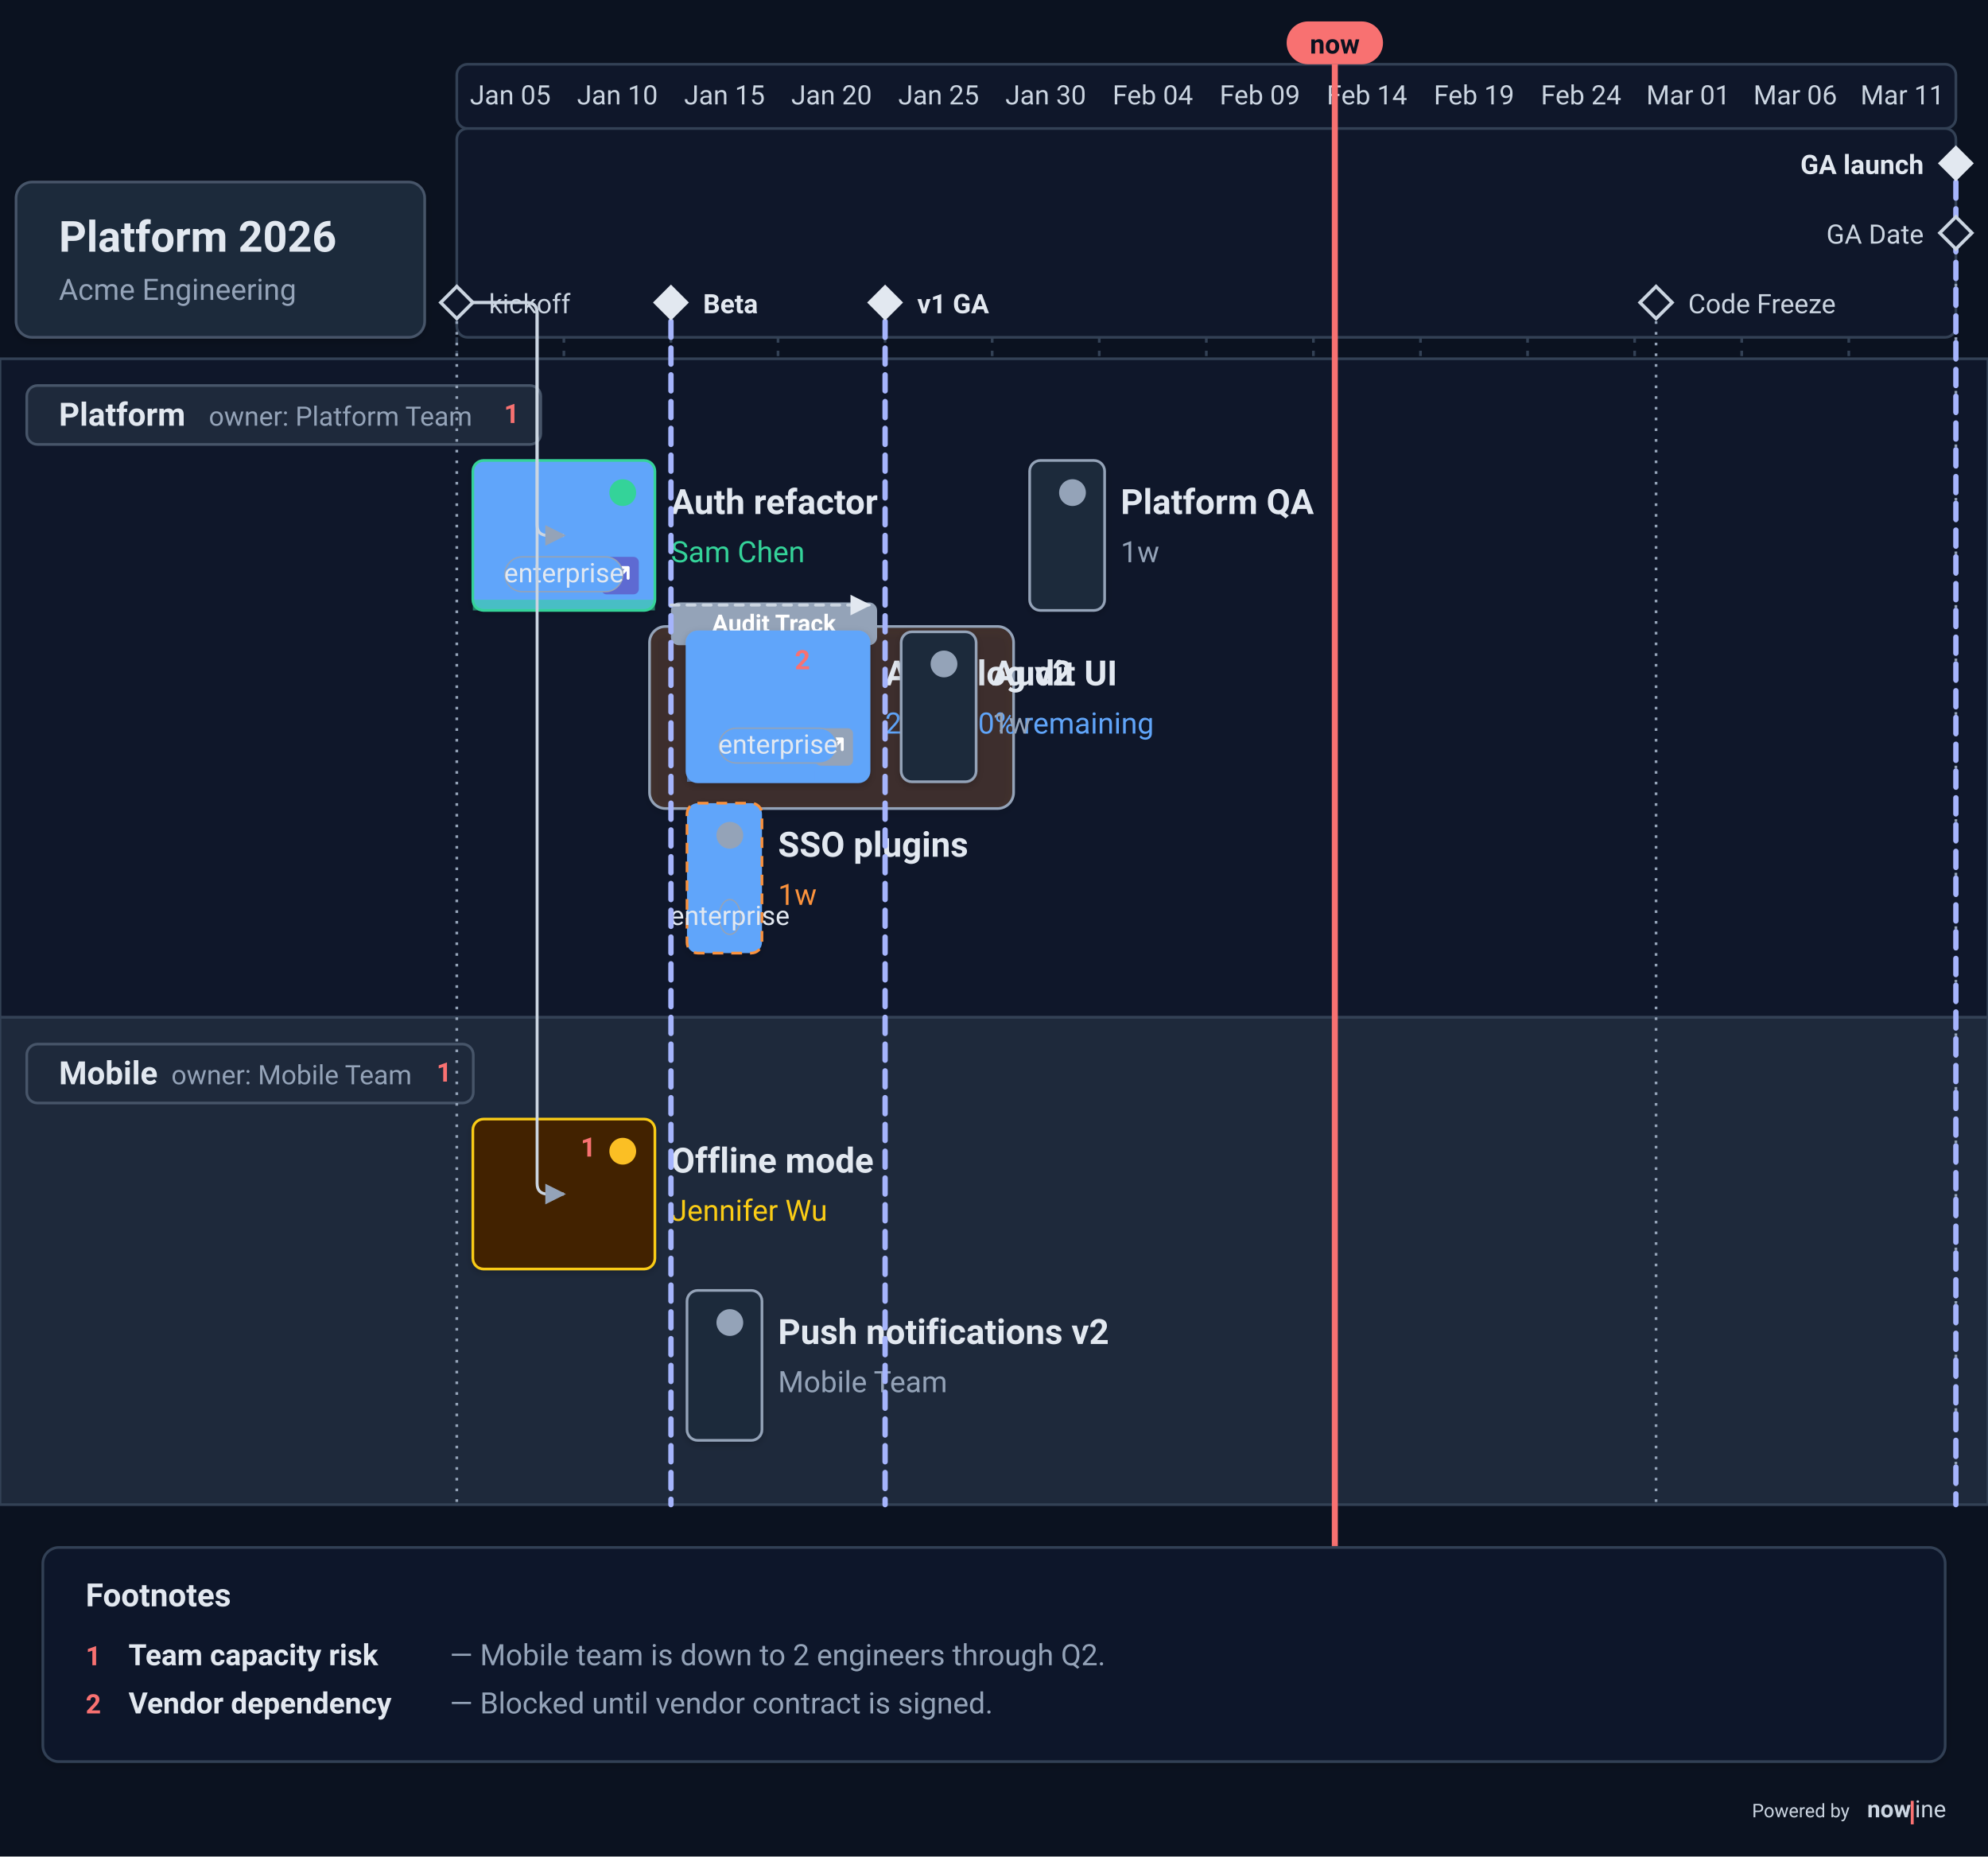
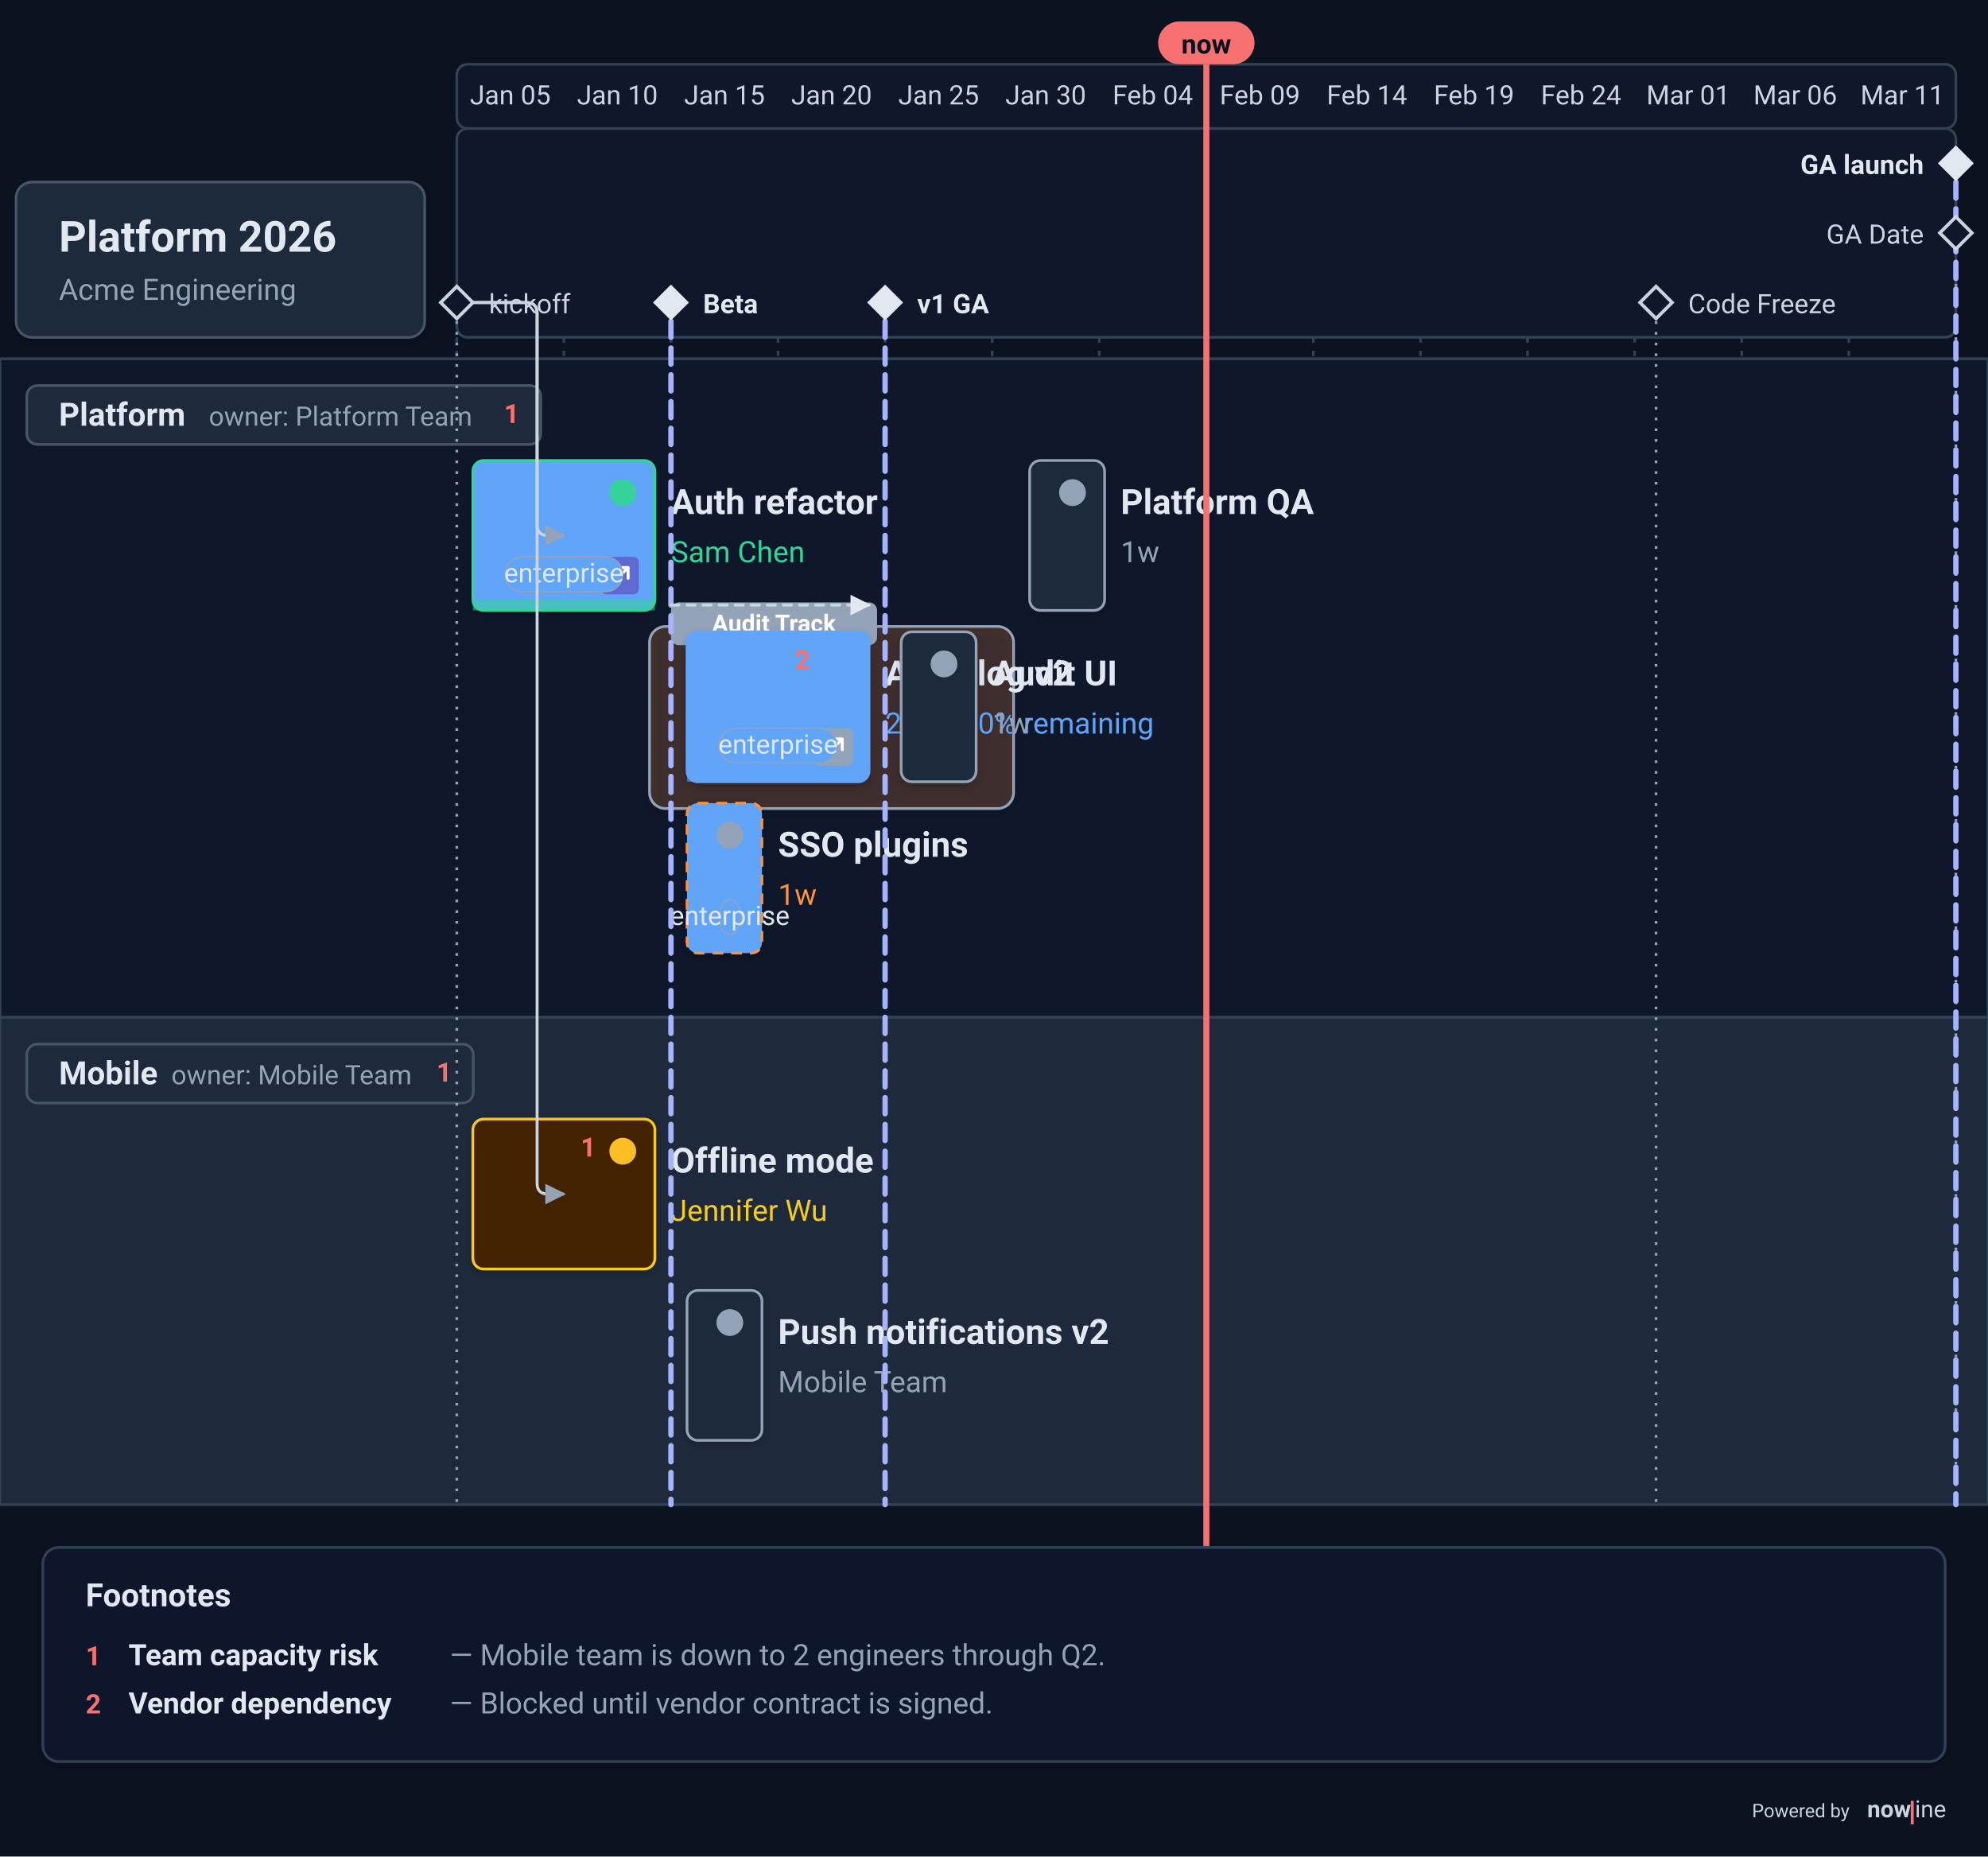
<svg xmlns="http://www.w3.org/2000/svg" data-generator="nowline" data-theme="dark" height="693.44" viewBox="0 0 742.64 693.44" width="742.64">
  <defs>
    <filter height="200%" id="nl-0-root-shadow-subtle" width="200%" x="-50%" y="-50%">
      <feGaussianBlur in="SourceAlpha" stdDeviation="1.5" />
      <feOffset dx="0" dy="1" result="offsetblur" />
      <feComponentTransfer>
        <feFuncA type="linear" slope="0.2" />
      </feComponentTransfer>
      <feMerge>
        <feMergeNode />
        <feMergeNode in="SourceGraphic" />
      </feMerge>
    </filter>
    <filter height="200%" id="nl-0-root-shadow-fuzzy" width="200%" x="-50%" y="-50%">
      <feGaussianBlur in="SourceAlpha" stdDeviation="5" />
      <feOffset dx="0" dy="3" result="offsetblur" />
      <feComponentTransfer>
        <feFuncA type="linear" slope="0.3" />
      </feComponentTransfer>
      <feMerge>
        <feMergeNode />
        <feMergeNode in="SourceGraphic" />
      </feMerge>
    </filter>
    <filter height="200%" id="nl-0-root-shadow-hard" width="200%" x="-50%" y="-50%">
      <feGaussianBlur in="SourceAlpha" stdDeviation="0" />
      <feOffset dx="2" dy="2" result="offsetblur" />
      <feComponentTransfer>
        <feFuncA type="linear" slope="0.45" />
      </feComponentTransfer>
      <feMerge>
        <feMergeNode />
        <feMergeNode in="SourceGraphic" />
      </feMerge>
    </filter>
    <marker id="nl-arrow" viewBox="0 0 10 10" refX="9" refY="5" markerWidth="7" markerHeight="7" orient="auto">
      <path d="M 0 0 L 10 5 L 0 10 z" fill="#94a3b8" />
    </marker>
    <marker id="nl-arrow-light" viewBox="0 0 10 10" refX="9" refY="5" markerWidth="7" markerHeight="7" orient="auto">
      <path d="M 0 0 L 10 5 L 0 10 z" fill="#64748b" />
    </marker>
    <marker id="nl-arrow-dark" viewBox="0 0 10 10" refX="9" refY="5" markerWidth="7" markerHeight="7" orient="auto">
      <path d="M 0 0 L 10 5 L 0 10 z" fill="#e2e8f0" />
    </marker>
  </defs>
  <rect fill="#0b1220" height="693.44" width="742.64" x="0" y="0" />
  <g data-layer="timeline">
    <rect fill="#0f172a" height="24" rx="4" ry="4" stroke="#334155" stroke-width="1" width="560" x="170.64" y="24" />
    <rect fill="#0f172a" height="78" rx="4" ry="4" stroke="#334155" stroke-width="1" width="560" x="170.64" y="48" />
    <text fill="#cbd5e1" font-family="system-ui, -apple-system, &quot;Segoe UI&quot;, Roboto, sans-serif" font-size="10" text-anchor="middle" x="190.64" y="39">Jan 05</text>
    <line stroke="#334155" stroke-dasharray="2 3" stroke-width="1" x1="170.64" x2="170.64" y1="126" y2="562" />
    <text fill="#cbd5e1" font-family="system-ui, -apple-system, &quot;Segoe UI&quot;, Roboto, sans-serif" font-size="10" text-anchor="middle" x="230.64" y="39">Jan 10</text>
    <line stroke="#334155" stroke-dasharray="2 3" stroke-width="1" x1="210.64" x2="210.64" y1="126" y2="562" />
    <text fill="#cbd5e1" font-family="system-ui, -apple-system, &quot;Segoe UI&quot;, Roboto, sans-serif" font-size="10" text-anchor="middle" x="270.64" y="39">Jan 15</text>
    <line stroke="#334155" stroke-dasharray="2 3" stroke-width="1" x1="250.64" x2="250.64" y1="126" y2="562" />
    <text fill="#cbd5e1" font-family="system-ui, -apple-system, &quot;Segoe UI&quot;, Roboto, sans-serif" font-size="10" text-anchor="middle" x="310.64" y="39">Jan 20</text>
    <line stroke="#334155" stroke-dasharray="2 3" stroke-width="1" x1="290.64" x2="290.64" y1="126" y2="562" />
    <text fill="#cbd5e1" font-family="system-ui, -apple-system, &quot;Segoe UI&quot;, Roboto, sans-serif" font-size="10" text-anchor="middle" x="350.64" y="39">Jan 25</text>
    <line stroke="#334155" stroke-dasharray="2 3" stroke-width="1" x1="330.64" x2="330.64" y1="126" y2="562" />
    <text fill="#cbd5e1" font-family="system-ui, -apple-system, &quot;Segoe UI&quot;, Roboto, sans-serif" font-size="10" text-anchor="middle" x="390.64" y="39">Jan 30</text>
    <line stroke="#334155" stroke-dasharray="2 3" stroke-width="1" x1="370.64" x2="370.64" y1="126" y2="562" />
    <text fill="#cbd5e1" font-family="system-ui, -apple-system, &quot;Segoe UI&quot;, Roboto, sans-serif" font-size="10" text-anchor="middle" x="430.64" y="39">Feb 04</text>
    <line stroke="#334155" stroke-dasharray="2 3" stroke-width="1" x1="410.64" x2="410.64" y1="126" y2="562" />
    <text fill="#cbd5e1" font-family="system-ui, -apple-system, &quot;Segoe UI&quot;, Roboto, sans-serif" font-size="10" text-anchor="middle" x="470.64" y="39">Feb 09</text>
    <line stroke="#334155" stroke-dasharray="2 3" stroke-width="1" x1="450.64" x2="450.64" y1="126" y2="562" />
    <text fill="#cbd5e1" font-family="system-ui, -apple-system, &quot;Segoe UI&quot;, Roboto, sans-serif" font-size="10" text-anchor="middle" x="510.64" y="39">Feb 14</text>
    <line stroke="#334155" stroke-dasharray="2 3" stroke-width="1" x1="490.64" x2="490.64" y1="126" y2="562" />
    <text fill="#cbd5e1" font-family="system-ui, -apple-system, &quot;Segoe UI&quot;, Roboto, sans-serif" font-size="10" text-anchor="middle" x="550.64" y="39">Feb 19</text>
    <line stroke="#334155" stroke-dasharray="2 3" stroke-width="1" x1="530.64" x2="530.64" y1="126" y2="562" />
    <text fill="#cbd5e1" font-family="system-ui, -apple-system, &quot;Segoe UI&quot;, Roboto, sans-serif" font-size="10" text-anchor="middle" x="590.64" y="39">Feb 24</text>
    <line stroke="#334155" stroke-dasharray="2 3" stroke-width="1" x1="570.64" x2="570.64" y1="126" y2="562" />
    <text fill="#cbd5e1" font-family="system-ui, -apple-system, &quot;Segoe UI&quot;, Roboto, sans-serif" font-size="10" text-anchor="middle" x="630.64" y="39">Mar 01</text>
    <line stroke="#334155" stroke-dasharray="2 3" stroke-width="1" x1="610.64" x2="610.64" y1="126" y2="562" />
    <text fill="#cbd5e1" font-family="system-ui, -apple-system, &quot;Segoe UI&quot;, Roboto, sans-serif" font-size="10" text-anchor="middle" x="670.64" y="39">Mar 06</text>
    <line stroke="#334155" stroke-dasharray="2 3" stroke-width="1" x1="650.64" x2="650.64" y1="126" y2="562" />
    <text fill="#cbd5e1" font-family="system-ui, -apple-system, &quot;Segoe UI&quot;, Roboto, sans-serif" font-size="10" text-anchor="middle" x="710.64" y="39">Mar 11</text>
    <line stroke="#334155" stroke-dasharray="2 3" stroke-width="1" x1="690.64" x2="690.64" y1="126" y2="562" />
    <line stroke="#334155" stroke-dasharray="2 3" stroke-width="1" x1="730.64" x2="730.64" y1="126" y2="562" />
  </g>
  <g data-id="platform" data-layer="swimlane">
    <rect fill="#0f172a" height="246" stroke="#334155" stroke-width="1" width="742.64" x="0" y="134" />
    <rect fill="#1e293b" height="22" rx="4" ry="4" stroke="#475569" stroke-width="1" width="192" x="10" y="144" />
    <text fill="#e2e8f0" font-family="system-ui, -apple-system, &quot;Segoe UI&quot;, Roboto, sans-serif" font-size="12" font-weight="600" x="22" y="159">Platform</text>
    <text fill="#94a3b8" font-family="system-ui, -apple-system, &quot;Segoe UI&quot;, Roboto, sans-serif" font-size="10" x="78" y="159">owner: Platform Team</text>
    <text fill="#f87171" font-family="system-ui, -apple-system, &quot;Segoe UI&quot;, Roboto, sans-serif" font-size="10" font-weight="700" text-anchor="end" x="194" y="158">1</text>
    <g data-id="auth-refactor" data-layer="item">
      <rect fill="#60a5fa" filter="url(#nl-0-root-shadow-subtle)" height="56" rx="4" ry="4" stroke="#34d399" stroke-width="1" width="68" x="176.64" y="172" />
      <rect fill="#34d399" height="4" opacity="0.55" width="68" x="176.64" y="224" />
      <circle cx="232.64" cy="184" fill="#34d399" r="5" />
      <text fill="#e2e8f0" font-family="system-ui, -apple-system, &quot;Segoe UI&quot;, Roboto, sans-serif" font-size="13" font-weight="600" x="250.64" y="192">Auth refactor</text>
      <text fill="#34d399" font-family="system-ui, -apple-system, &quot;Segoe UI&quot;, Roboto, sans-serif" font-size="11" x="250.64" y="210">Sam Chen</text>
      <a href="https://linear.app/acme/issue/ENG-123" rel="noopener" target="_blank">
        <rect fill="#5e6ad2" height="14" rx="2" ry="2" width="14" x="224.64" y="208" />
        <path d="M228.64 218 L234.64 212 M230.64 212 H234.64 V216" fill="none" stroke="#ffffff" stroke-linecap="round" stroke-linejoin="round" stroke-width="1.1" />
      </a>
      <rect fill="#60a5fa" height="13" rx="6.5" ry="6.5" stroke="#94a3b8" stroke-width="0.5" width="44" x="188.64" y="208" />
      <text fill="#e2e8f0" font-family="system-ui, -apple-system, &quot;Segoe UI&quot;, Roboto, sans-serif" font-size="10" font-style="normal" font-weight="400" text-anchor="middle" x="210.64" y="217.5">enterprise</text>
    </g>
    <g data-layer="parallel">
      <g data-id="audit-track" data-layer="group">
        <rect fill="#fb923c" fill-opacity="0.18" filter="url(#nl-0-root-shadow-subtle)" height="68" rx="6" ry="6" stroke="#94a3b8" stroke-width="1" width="136" x="242.64" y="234" />
        <rect fill="#94a3b8" height="16" rx="3" ry="3" width="77" x="250.64" y="225" />
        <text fill="#ffffff" font-family="system-ui, -apple-system, &quot;Segoe UI&quot;, Roboto, sans-serif" font-size="9" font-weight="600" text-anchor="middle" x="289.14" y="236">Audit Track</text>
        <g data-id="audit-log" data-layer="item">
          <rect fill="#60a5fa" filter="url(#nl-0-root-shadow-subtle)" height="56" rx="4" ry="4" stroke="#60a5fa" stroke-width="1" width="68" x="256.64" y="236" />
          <rect fill="#60a5fa" height="4" opacity="0.55" width="47.6" x="256.64" y="288" />
          <circle cx="312.64" cy="248" fill="#60a5fa" r="5" />
          <text fill="#e2e8f0" font-family="system-ui, -apple-system, &quot;Segoe UI&quot;, Roboto, sans-serif" font-size="13" font-weight="600" x="330.64" y="256">Audit log v2</text>
          <text fill="#60a5fa" font-family="system-ui, -apple-system, &quot;Segoe UI&quot;, Roboto, sans-serif" font-size="11" x="330.64" y="274">2w — 30% remaining</text>
          <text fill="#f87171" font-family="system-ui, -apple-system, &quot;Segoe UI&quot;, Roboto, sans-serif" font-size="10" font-weight="700" text-anchor="end" x="302.64" y="250">2</text>
          <a href="https://wiki.acme.com/audit" rel="noopener" target="_blank">
            <rect fill="#94a3b8" height="14" rx="2" ry="2" width="14" x="304.64" y="272" />
            <path d="M308.64 282 L314.64 276 M310.64 276 H314.64 V280" fill="none" stroke="#ffffff" stroke-linecap="round" stroke-linejoin="round" stroke-width="1.1" />
          </a>
          <rect fill="#60a5fa" height="13" rx="6.5" ry="6.5" stroke="#94a3b8" stroke-width="0.5" width="44" x="268.64" y="272" />
          <text fill="#e2e8f0" font-family="system-ui, -apple-system, &quot;Segoe UI&quot;, Roboto, sans-serif" font-size="10" font-style="normal" font-weight="400" text-anchor="middle" x="290.64" y="281.5">enterprise</text>
        </g>
        <g data-id="audit-ui" data-layer="item">
          <rect fill="#1e293b" filter="url(#nl-0-root-shadow-subtle)" height="56" rx="4" ry="4" stroke="#94a3b8" stroke-width="1" width="28" x="336.64" y="236" />
          <circle cx="352.64" cy="248" fill="#94a3b8" r="5" />
          <text fill="#e2e8f0" font-family="system-ui, -apple-system, &quot;Segoe UI&quot;, Roboto, sans-serif" font-size="13" font-weight="600" x="370.64" y="256">Audit UI</text>
          <text fill="#94a3b8" font-family="system-ui, -apple-system, &quot;Segoe UI&quot;, Roboto, sans-serif" font-size="11" x="370.64" y="274">1w</text>
        </g>
      </g>
      <g data-id="sso" data-layer="item">
        <rect fill="#60a5fa" filter="url(#nl-0-root-shadow-subtle)" height="56" rx="4" ry="4" stroke="#fb923c" stroke-dasharray="4 3" stroke-width="1" width="28" x="256.64" y="300" />
        <circle cx="272.64" cy="312" fill="#94a3b8" r="5" />
        <text fill="#e2e8f0" font-family="system-ui, -apple-system, &quot;Segoe UI&quot;, Roboto, sans-serif" font-size="13" font-weight="600" x="290.64" y="320">SSO plugins</text>
        <text fill="#fb923c" font-family="system-ui, -apple-system, &quot;Segoe UI&quot;, Roboto, sans-serif" font-size="11" x="290.64" y="338">1w</text>
        <rect fill="#60a5fa" height="13" rx="6.5" ry="6.5" stroke="#94a3b8" stroke-width="0.5" width="8" x="268.64" y="336" />
        <text fill="#e2e8f0" font-family="system-ui, -apple-system, &quot;Segoe UI&quot;, Roboto, sans-serif" font-size="10" font-style="normal" font-weight="400" text-anchor="middle" x="272.64" y="345.5">enterprise</text>
      </g>
    </g>
    <g data-id="platform-qa" data-layer="item">
      <rect fill="#1e293b" filter="url(#nl-0-root-shadow-subtle)" height="56" rx="4" ry="4" stroke="#94a3b8" stroke-width="1" width="28" x="384.64" y="172" />
      <circle cx="400.64" cy="184" fill="#94a3b8" r="5" />
      <text fill="#e2e8f0" font-family="system-ui, -apple-system, &quot;Segoe UI&quot;, Roboto, sans-serif" font-size="13" font-weight="600" x="418.64" y="192">Platform QA</text>
      <text fill="#94a3b8" font-family="system-ui, -apple-system, &quot;Segoe UI&quot;, Roboto, sans-serif" font-size="11" x="418.64" y="210">1w</text>
    </g>
  </g>
  <g data-id="mobile" data-layer="swimlane">
    <rect fill="#1e293b" height="182" stroke="#334155" stroke-width="1" width="742.64" x="0" y="380" />
    <rect fill="#1e293b" height="22" rx="4" ry="4" stroke="#475569" stroke-width="1" width="166.8" x="10" y="390" />
    <text fill="#e2e8f0" font-family="system-ui, -apple-system, &quot;Segoe UI&quot;, Roboto, sans-serif" font-size="12" font-weight="600" x="22" y="405">Mobile</text>
    <text fill="#94a3b8" font-family="system-ui, -apple-system, &quot;Segoe UI&quot;, Roboto, sans-serif" font-size="10" x="64" y="405">owner: Mobile Team</text>
    <text fill="#f87171" font-family="system-ui, -apple-system, &quot;Segoe UI&quot;, Roboto, sans-serif" font-size="10" font-weight="700" text-anchor="end" x="168.8" y="404">1</text>
    <g data-id="offline" data-layer="item">
      <rect fill="#422006" filter="url(#nl-0-root-shadow-subtle)" height="56" rx="4" ry="4" stroke="#facc15" stroke-width="1" width="68" x="176.64" y="418" />
      <circle cx="232.64" cy="430" fill="#fbbf24" r="5" />
      <text fill="#e2e8f0" font-family="system-ui, -apple-system, &quot;Segoe UI&quot;, Roboto, sans-serif" font-size="13" font-weight="600" x="250.64" y="438">Offline mode</text>
      <text fill="#facc15" font-family="system-ui, -apple-system, &quot;Segoe UI&quot;, Roboto, sans-serif" font-size="11" x="250.64" y="456">Jennifer Wu</text>
      <text fill="#f87171" font-family="system-ui, -apple-system, &quot;Segoe UI&quot;, Roboto, sans-serif" font-size="10" font-weight="700" text-anchor="end" x="222.64" y="432">1</text>
    </g>
    <g data-id="push-v2" data-layer="item">
      <rect fill="#1e293b" filter="url(#nl-0-root-shadow-subtle)" height="56" rx="4" ry="4" stroke="#94a3b8" stroke-width="1" width="28" x="256.64" y="482" />
      <circle cx="272.64" cy="494" fill="#94a3b8" r="5" />
      <text fill="#e2e8f0" font-family="system-ui, -apple-system, &quot;Segoe UI&quot;, Roboto, sans-serif" font-size="13" font-weight="600" x="290.64" y="502">Push notifications v2</text>
      <text fill="#94a3b8" font-family="system-ui, -apple-system, &quot;Segoe UI&quot;, Roboto, sans-serif" font-size="11" x="290.64" y="520">Mobile Team</text>
    </g>
  </g>
  <path d="M170.64 113 L196.64 113 Q200.64 113 200.64 117 L200.64 196 Q200.64 200 204.64 200 L210.64 200" fill="none" marker-end="url(#nl-arrow)" stroke="#cbd5e1" stroke-linejoin="round" stroke-width="1.1" />
  <path d="M170.64 113 L196.64 113 Q200.64 113 200.64 117 L200.64 442 Q200.64 446 204.64 446 L210.64 446" fill="none" marker-end="url(#nl-arrow)" stroke="#cbd5e1" stroke-linejoin="round" stroke-width="1.1" />
  <line stroke="#94a3b8" stroke-dasharray="1 3" stroke-width="1" x1="170.64" x2="170.64" y1="120" y2="562" />
  <line stroke="#94a3b8" stroke-dasharray="1 3" stroke-width="1" x1="618.64" x2="618.64" y1="120" y2="562" />
  <line stroke="#94a3b8" stroke-dasharray="1 3" stroke-width="1" x1="730.64" x2="730.64" y1="94" y2="562" />
  <line stroke="#a5b4fc" stroke-dasharray="6 4" stroke-linecap="round" stroke-width="2" x1="250.64" x2="250.64" y1="120" y2="562" />
  <line stroke="#a5b4fc" stroke-dasharray="6 4" stroke-linecap="round" stroke-width="2" x1="330.64" x2="330.64" y1="120" y2="562" />
  <path d="M250.64 226 H324.64" fill="none" marker-end="url(#nl-arrow-dark)" stroke="#cbd5e1" stroke-dasharray="3 3" stroke-linecap="round" stroke-width="1.1" />
  <line stroke="#a5b4fc" stroke-dasharray="6 4" stroke-linecap="round" stroke-width="2" x1="730.64" x2="730.64" y1="68" y2="562" />
  <g data-id="kickoff" data-layer="anchor">
    <path d="M170.64 107 L176.64 113 L170.64 119 L164.64 113 Z" fill="#0f172a" stroke="#cbd5e1" stroke-width="1.25" />
    <text fill="#cbd5e1" font-family="system-ui, -apple-system, &quot;Segoe UI&quot;, Roboto, sans-serif" font-size="10" x="182.64" y="117">kickoff</text>
  </g>
  <g data-id="code-freeze" data-layer="anchor">
    <path d="M618.64 107 L624.64 113 L618.64 119 L612.64 113 Z" fill="#0f172a" stroke="#cbd5e1" stroke-width="1.25" />
    <text fill="#cbd5e1" font-family="system-ui, -apple-system, &quot;Segoe UI&quot;, Roboto, sans-serif" font-size="10" x="630.64" y="117">Code Freeze</text>
  </g>
  <g data-id="ga-date" data-layer="anchor">
    <path d="M730.64 81 L736.64 87 L730.64 93 L724.64 87 Z" fill="#0f172a" stroke="#cbd5e1" stroke-width="1.25" />
    <text fill="#cbd5e1" font-family="system-ui, -apple-system, &quot;Segoe UI&quot;, Roboto, sans-serif" font-size="10" text-anchor="end" x="718.64" y="91">GA Date</text>
  </g>
  <g data-id="beta" data-layer="milestone">
    <path d="M250.64 107 L256.64 113 L250.64 119 L244.64 113 Z" fill="#e2e8f0" stroke="#e2e8f0" stroke-width="1" />
    <text fill="#e2e8f0" font-family="system-ui, -apple-system, &quot;Segoe UI&quot;, Roboto, sans-serif" font-size="10" font-weight="600" x="262.64" y="117">Beta</text>
  </g>
  <g data-id="v1-ga" data-layer="milestone">
    <path d="M330.64 107 L336.64 113 L330.64 119 L324.64 113 Z" fill="#e2e8f0" stroke="#e2e8f0" stroke-width="1" />
    <text fill="#e2e8f0" font-family="system-ui, -apple-system, &quot;Segoe UI&quot;, Roboto, sans-serif" font-size="10" font-weight="600" x="342.64" y="117">v1 GA</text>
  </g>
  <g data-id="ga-launch" data-layer="milestone">
    <path d="M730.64 55 L736.64 61 L730.64 67 L724.64 61 Z" fill="#e2e8f0" stroke="#e2e8f0" stroke-width="1" />
    <text fill="#e2e8f0" font-family="system-ui, -apple-system, &quot;Segoe UI&quot;, Roboto, sans-serif" font-size="10" font-weight="600" text-anchor="end" x="718.64" y="65">GA launch</text>
  </g>
  <g data-layer="nowline">
-     <line stroke="#f87171" stroke-width="2.25" x1="498.64" x2="498.64" y1="24" y2="658" />
-     <rect fill="#f87171" height="16" rx="8" ry="8" width="36" x="480.64" y="8" />
-     <text fill="#0b1220" font-family="system-ui, -apple-system, &quot;Segoe UI&quot;, Roboto, sans-serif" font-size="10" font-weight="700" text-anchor="middle" x="498.64" y="20">now</text>
+     <line stroke="#f87171" stroke-width="2.25" x1="450.64" x2="450.64" y1="24" y2="658" />
+     <rect fill="#f87171" height="16" rx="8" ry="8" width="36" x="432.64" y="8" />
+     <text fill="#0b1220" font-family="system-ui, -apple-system, &quot;Segoe UI&quot;, Roboto, sans-serif" font-size="10" font-weight="700" text-anchor="middle" x="450.64" y="20">now</text>
  </g>
  <g data-layer="footnotes">
    <rect fill="#0f172a" filter="url(#nl-0-root-shadow-subtle)" height="80" rx="6" ry="6" stroke="#334155" stroke-width="1" width="710.64" x="16" y="578" />
    <text fill="#e2e8f0" font-family="system-ui, -apple-system, &quot;Segoe UI&quot;, Roboto, sans-serif" font-size="12" font-weight="700" x="32" y="600">Footnotes</text>
    <text fill="#f87171" font-family="system-ui, -apple-system, &quot;Segoe UI&quot;, Roboto, sans-serif" font-size="10" font-weight="700" x="32" y="622">1</text>
    <text fill="#e2e8f0" font-family="system-ui, -apple-system, &quot;Segoe UI&quot;, Roboto, sans-serif" font-size="11" font-weight="600" x="48" y="622">Team capacity risk</text>
    <text fill="#94a3b8" font-family="system-ui, -apple-system, &quot;Segoe UI&quot;, Roboto, sans-serif" font-size="11" x="168" y="622">— Mobile team is down to 2 engineers through Q2.</text>
    <text fill="#f87171" font-family="system-ui, -apple-system, &quot;Segoe UI&quot;, Roboto, sans-serif" font-size="10" font-weight="700" x="32" y="640">2</text>
    <text fill="#e2e8f0" font-family="system-ui, -apple-system, &quot;Segoe UI&quot;, Roboto, sans-serif" font-size="11" font-weight="600" x="48" y="640">Vendor dependency</text>
    <text fill="#94a3b8" font-family="system-ui, -apple-system, &quot;Segoe UI&quot;, Roboto, sans-serif" font-size="11" x="168" y="640">— Blocked until vendor contract is signed.</text>
  </g>
  <g data-id="nl-0-root-header" data-layer="header">
    <rect fill="#1e293b" filter="url(#nl-0-root-shadow-subtle)" height="58" rx="6" ry="6" stroke="#475569" stroke-width="1" width="152.64" x="6" y="68" />
    <text fill="#e2e8f0" font-family="system-ui, -apple-system, &quot;Segoe UI&quot;, Roboto, sans-serif" font-size="16" font-weight="600" x="22" y="94">Platform 2026</text>
    <text fill="#94a3b8" font-family="system-ui, -apple-system, &quot;Segoe UI&quot;, Roboto, sans-serif" font-size="11" x="22" y="112">Acme Engineering</text>
  </g>
  <a aria-label="Powered by nowline" href="https://nowline.io" rel="noopener" target="_blank">
    <g data-layer="attribution">
      <g transform="translate(654.48 670) scale(0.22)">
        <text fill="#cbd5e1" font-family="system-ui, -apple-system, &quot;Segoe UI&quot;, Roboto, sans-serif" font-size="32" font-weight="400" x="0" y="40">Powered by</text>
        <text fill="#cbd5e1" font-family="system-ui, -apple-system, &quot;Segoe UI&quot;, Roboto, sans-serif" font-size="40" font-weight="700" x="195.6" y="40">now</text>
        <rect fill="#f87171" height="40" width="5" x="269.6" y="12" />
        <text fill="#cbd5e1" font-family="system-ui, -apple-system, &quot;Segoe UI&quot;, Roboto, sans-serif" font-size="40" font-weight="400" x="276.6" y="40">ine</text>
      </g>
    </g>
  </a>
</svg>
